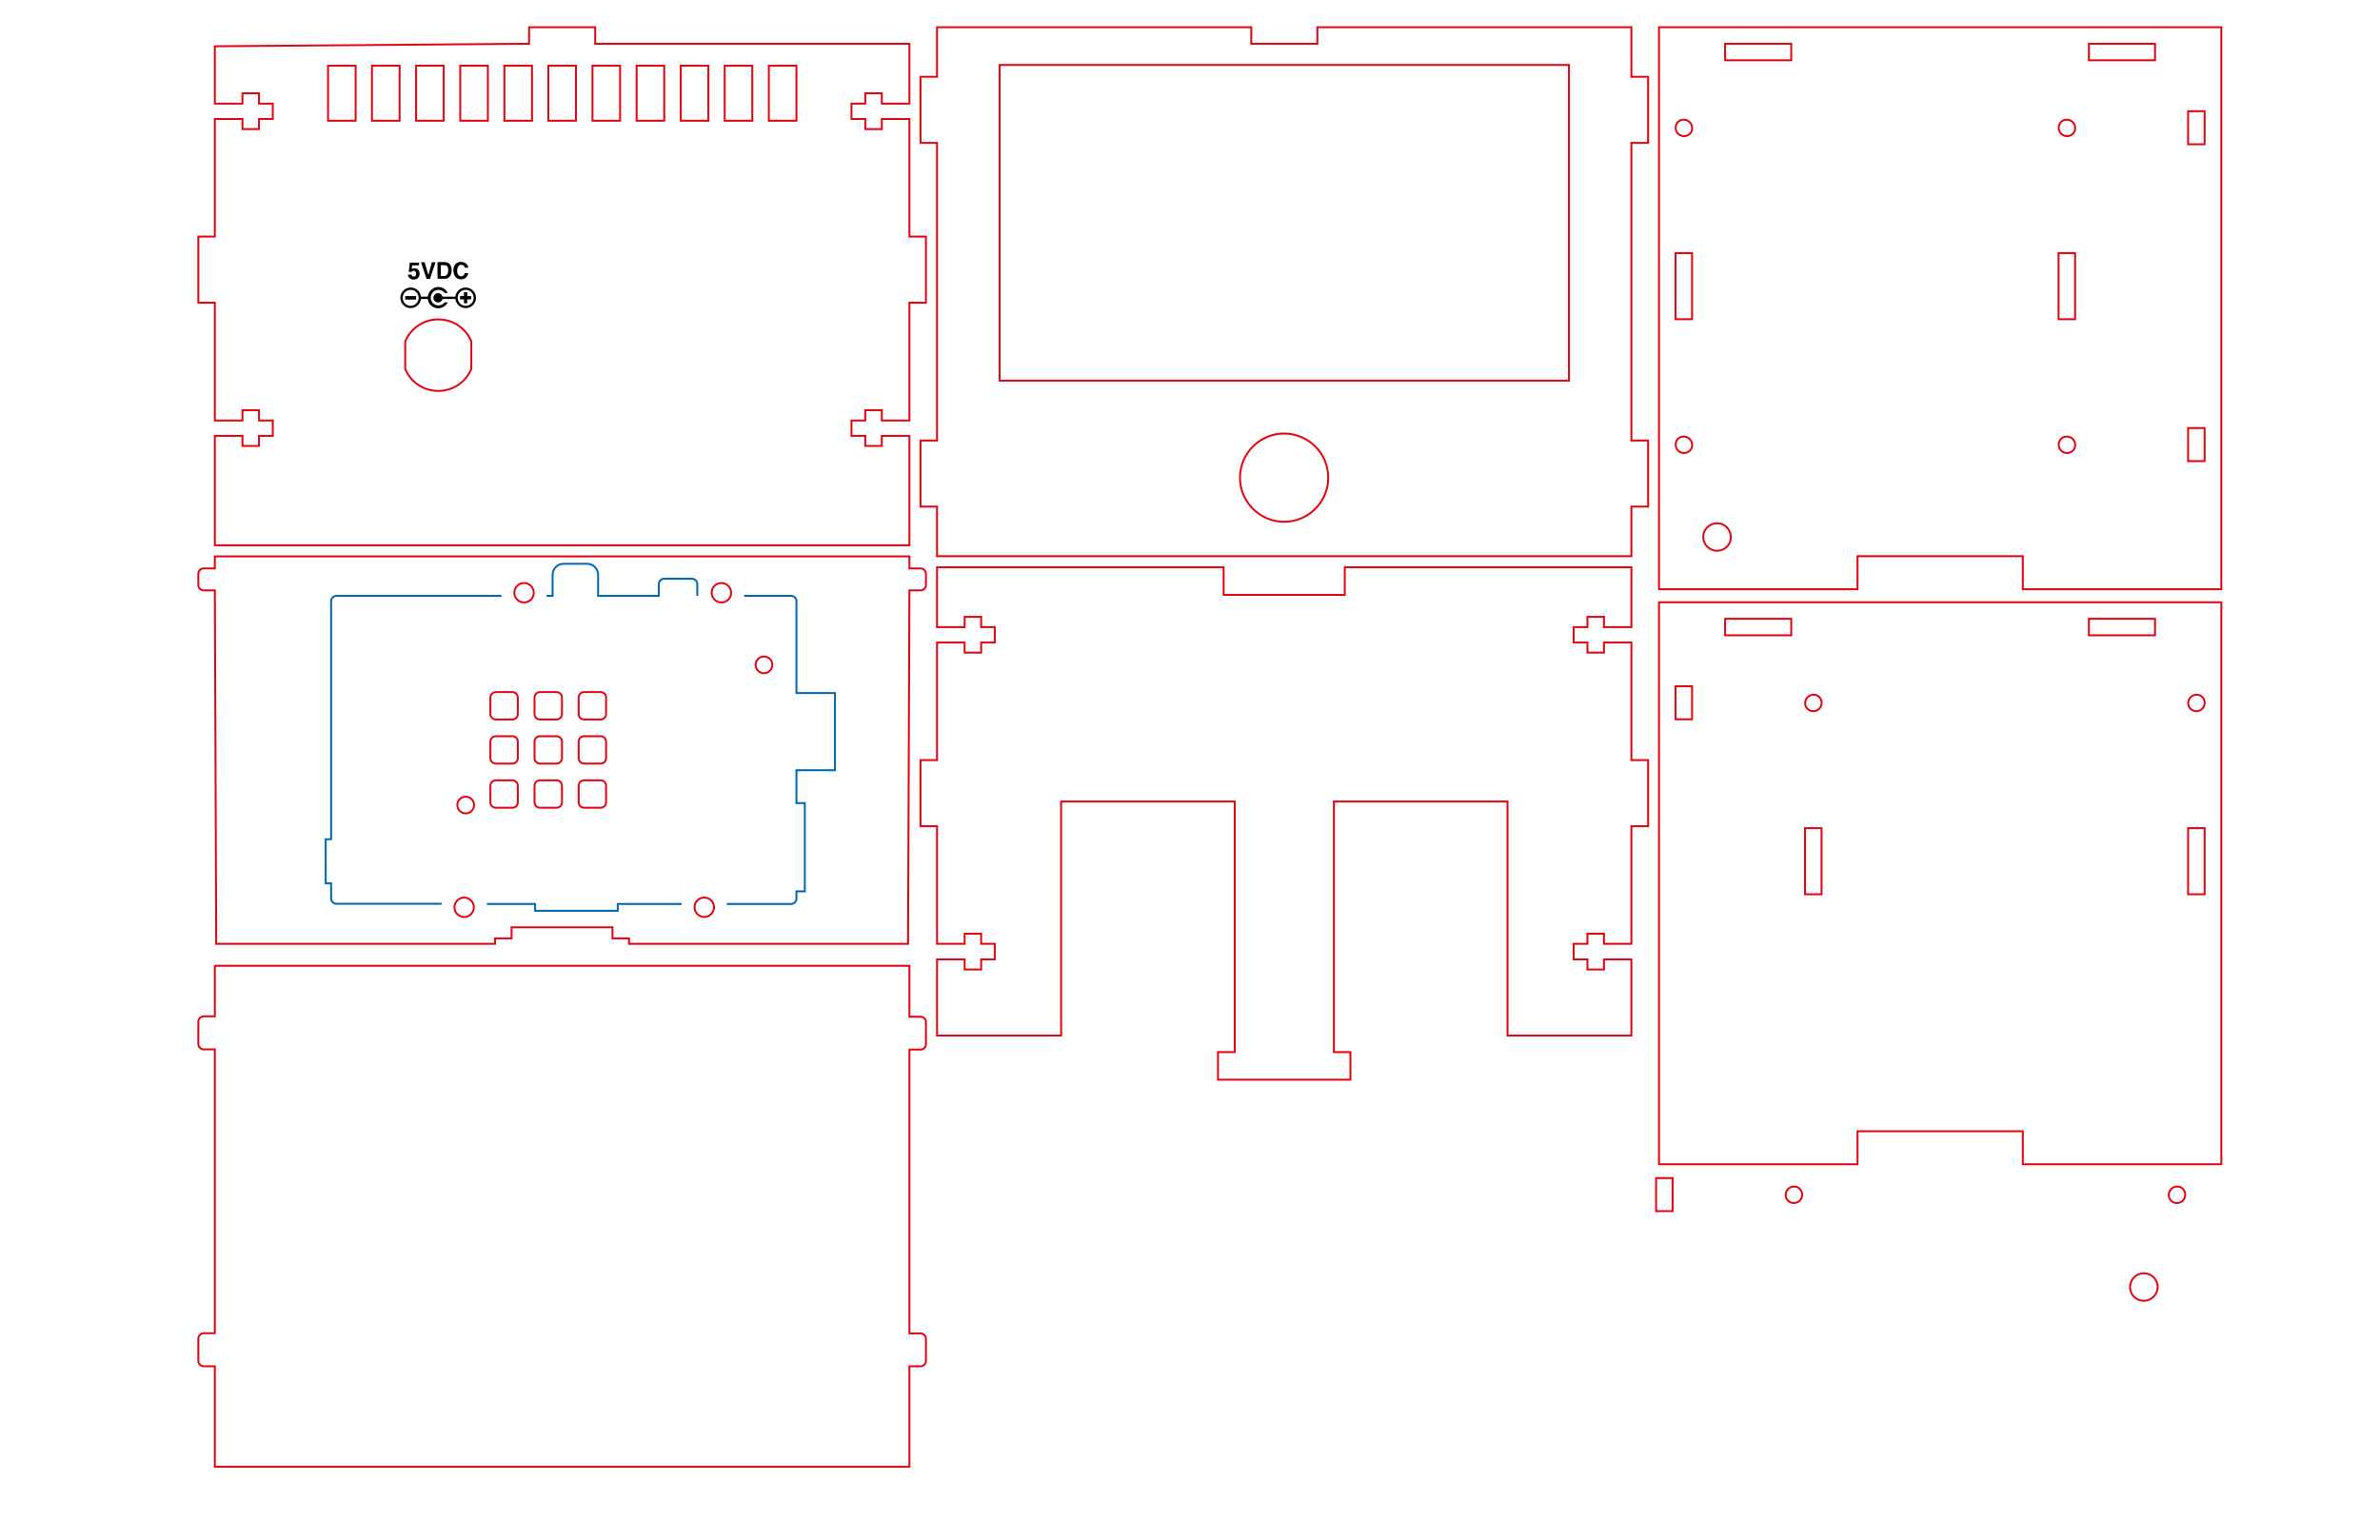
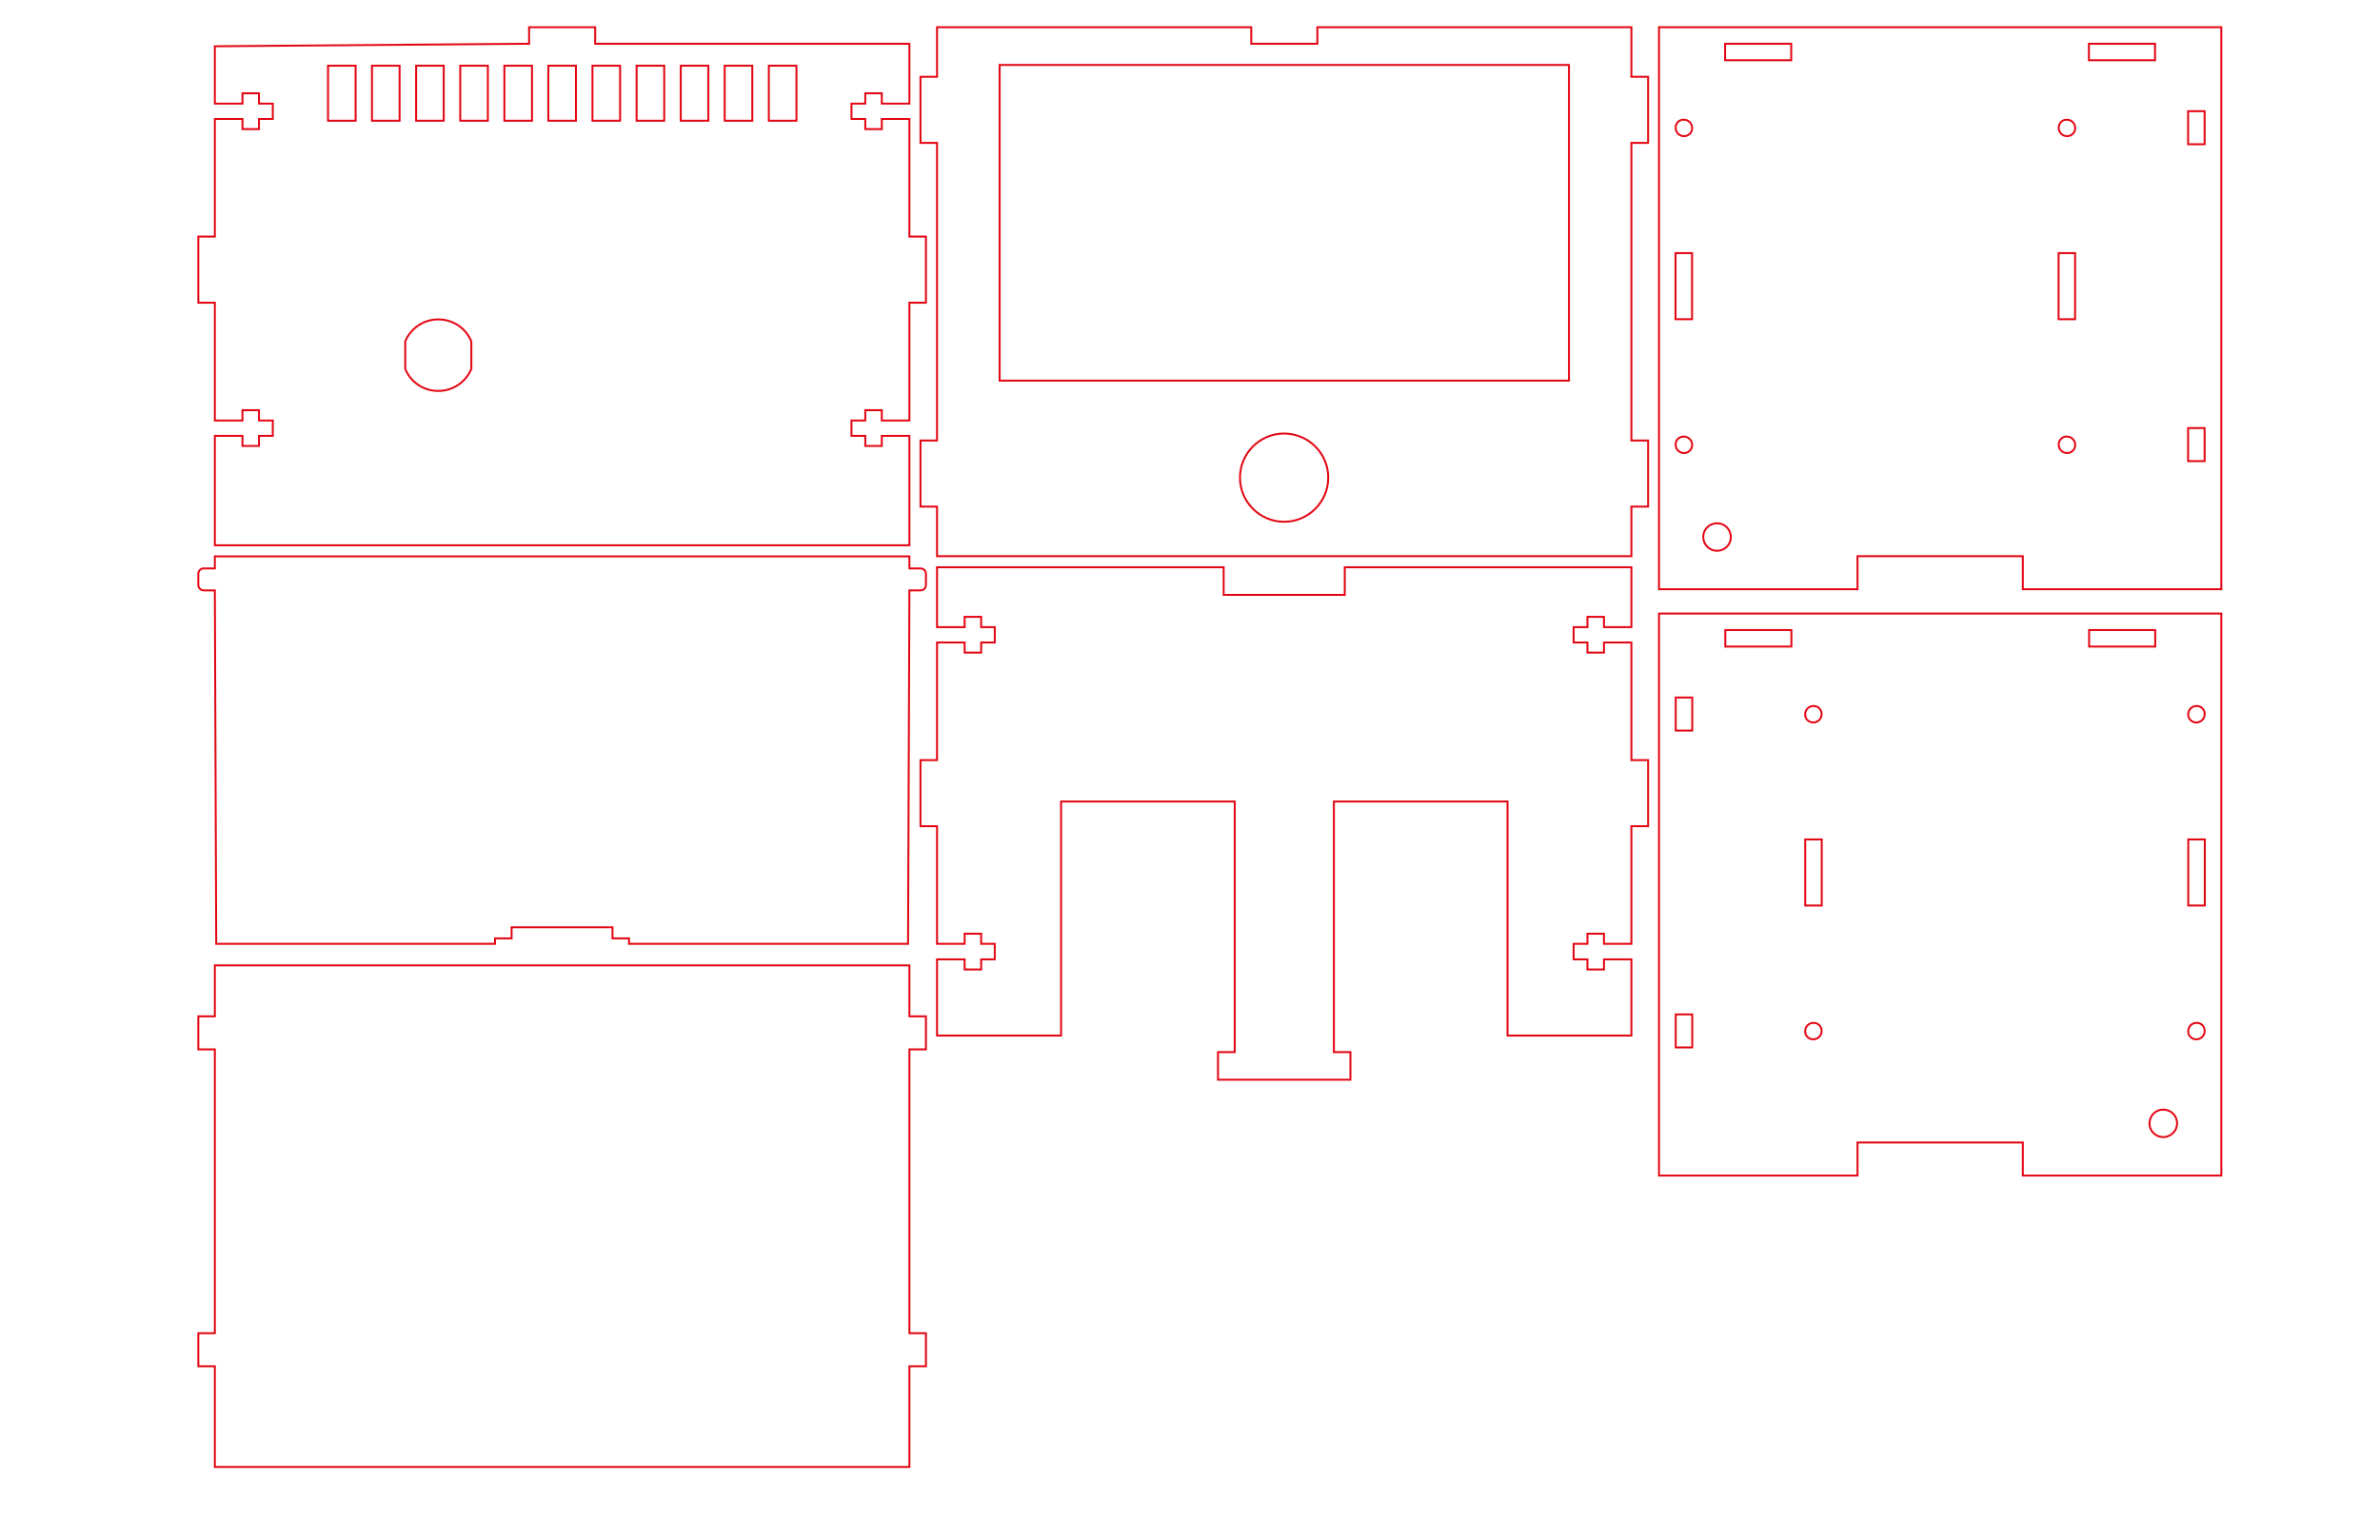
<svg xmlns="http://www.w3.org/2000/svg" version="1.1" id="Layer_1" x="0px" y="0px" viewBox="0 0 1224 792" style="enable-background:new 0 0 1224 792;" xml:space="preserve">
  <style type="text/css">
	.st0{fill:none;stroke:#E30613;}
- 	.st1{fill:none;stroke:#0069B4;stroke-miterlimit:10;}
- 	.st2{fill:none;stroke:#0069B4;}
- 	.st3{fill:none;stroke:#E20613;}
+ 	.st1{fill:none;stroke:#E20613;}
</style>
-   <g>
-     <path class="st0" d="M1142.4,14v289.1h-102.1v-17h-85v17H853.2V14H1142.4z" />
-     <path class="st0" d="M1074.3,22.5h34V31h-34V22.5z" />
-     <path class="st0" d="M887.2,22.5h34V31h-34V22.5z" />
-     <path class="st0" d="M1058.7,130.2h8.5v34h-8.5V130.2z" />
-     <path class="st0" d="M1125.3,220.2h8.5v17h-8.5V220.2z" />
-     <path class="st0" d="M1125.3,57.2h8.5v17h-8.5V57.2z" />
-     <path class="st0" d="M861.7,130.2h8.5v34h-8.5V130.2z" />
-     <path class="st0" d="M1058.8,65.1c-0.4,2.9,2,5.3,4.9,4.9c1.8-0.3,3.3-1.7,3.5-3.5c0.4-2.9-2-5.3-4.9-4.9   C1060.5,61.8,1059.1,63.3,1058.8,65.1z" />
-     <path class="st0" d="M861.8,65.1c-0.4,2.9,2,5.3,4.9,4.9c1.8-0.3,3.3-1.7,3.5-3.5c0.4-2.9-2-5.3-4.9-4.9   C863.5,61.8,862,63.3,861.8,65.1z" />
-     <path class="st0" d="M1058.8,228.1c-0.4,2.9,2,5.3,4.9,4.9c1.8-0.3,3.3-1.7,3.5-3.5c0.4-2.9-2-5.3-4.9-4.9   C1060.5,224.8,1059.1,226.3,1058.8,228.1z" />
-     <path class="st0" d="M861.8,228.1c-0.4,2.9,2,5.3,4.9,4.9c1.8-0.3,3.3-1.7,3.5-3.5c0.4-2.9-2-5.3-4.9-4.9   C863.5,224.8,862,226.3,861.8,228.1z" />
-     <path class="st0" d="M884.4,269.3c-5-0.9-9.3,3.4-8.3,8.3c0.5,2.8,2.8,5,5.6,5.6c5,0.9,9.3-3.4,8.3-8.3   C889.4,272,887.2,269.8,884.4,269.3z" />
-     <path class="st0" d="M297.6,404.2c0-1.6,1.3-2.8,2.8-2.8h8.5c1.6,0,2.8,1.3,2.8,2.8v8.5c0,1.6-1.3,2.8-2.8,2.8h-8.5   c-1.6,0-2.8-1.3-2.8-2.8V404.2z" />
-     <path class="st0" d="M274.9,404.2c0-1.6,1.3-2.8,2.8-2.8h8.5c1.6,0,2.8,1.3,2.8,2.8v8.5c0,1.6-1.3,2.8-2.8,2.8h-8.5   c-1.6,0-2.8-1.3-2.8-2.8V404.2z" />
-     <path class="st0" d="M252.2,404.2c0-1.6,1.3-2.8,2.8-2.8h8.5c1.6,0,2.8,1.3,2.8,2.8v8.5c0,1.6-1.3,2.8-2.8,2.8H255   c-1.6,0-2.8-1.3-2.8-2.8L252.2,404.2z" />
-     <path class="st0" d="M297.6,381.5c0-1.6,1.3-2.8,2.8-2.8h8.5c1.6,0,2.8,1.3,2.8,2.8v8.5c0,1.6-1.3,2.8-2.8,2.8h-8.5   c-1.6,0-2.8-1.3-2.8-2.8V381.5z" />
-     <path class="st0" d="M274.9,381.5c0-1.6,1.3-2.8,2.8-2.8h8.5c1.6,0,2.8,1.3,2.8,2.8v8.5c0,1.6-1.3,2.8-2.8,2.8h-8.5   c-1.6,0-2.8-1.3-2.8-2.8V381.5z" />
-     <path class="st0" d="M252.2,381.5c0-1.6,1.3-2.8,2.8-2.8h8.5c1.6,0,2.8,1.3,2.8,2.8v8.5c0,1.6-1.3,2.8-2.8,2.8H255   c-1.6,0-2.8-1.3-2.8-2.8L252.2,381.5z" />
-     <path class="st0" d="M297.6,358.8c0-1.6,1.3-2.8,2.8-2.8h8.5c1.6,0,2.8,1.3,2.8,2.8v8.5c0,1.6-1.3,2.8-2.8,2.8h-8.5   c-1.6,0-2.8-1.3-2.8-2.8V358.8z" />
-     <path class="st0" d="M274.9,358.8c0-1.6,1.3-2.8,2.8-2.8h8.5c1.6,0,2.8,1.3,2.8,2.8v8.5c0,1.6-1.3,2.8-2.8,2.8h-8.5   c-1.6,0-2.8-1.3-2.8-2.8V358.8z" />
-     <path class="st0" d="M252.2,358.8c0-1.6,1.3-2.8,2.8-2.8h8.5c1.6,0,2.8,1.3,2.8,2.8v8.5c0,1.6-1.3,2.8-2.8,2.8H255   c-1.6,0-2.8-1.3-2.8-2.8L252.2,358.8z" />
-     <path class="st0" d="M467,485.5l0.7-181.8h5.7c1.6,0,2.8-1.3,2.8-2.8v-5.7c0-1.6-1.3-2.8-2.8-2.8h-5.7v-6.2H110.5v6.2h-5.7   c-0.8,0-1.5,0.3-2,0.8s-0.8,1.3-0.8,2v5.7c0,1.6,1.3,2.8,2.8,2.8h5.7l0.7,181.8h143.4v-2.8h8.5V477H315v5.7h8.5v2.8h141.9H467z" />
-     <path class="st0" d="M269.5,299.9c2.7,0,5,2.2,5,5s-2.2,5-5,5c-2.7,0-5-2.2-5-5S266.8,299.9,269.5,299.9z" />
-     <path class="st0" d="M371,299.9c2.7,0,5,2.2,5,5s-2.2,5-5,5c-2.7,0-5-2.2-5-5S368.2,299.9,371,299.9z" />
-     <path class="st0" d="M362.2,461.7c2.7,0,5,2.2,5,5c0,2.7-2.2,5-5,5c-2.7,0-5-2.2-5-5S359.4,461.7,362.2,461.7z" />
-     <path class="st0" d="M238.7,461.7c2.7,0,5,2.2,5,5c0,2.7-2.2,5-5,5c-2.7,0-5-2.2-5-5C233.8,463.9,236,461.7,238.7,461.7z" />
-     <path class="st0" d="M397.2,342c0,2.3-1.9,4.3-4.3,4.3c-2.3,0-4.3-1.9-4.3-4.3c0-2.3,1.9-4.3,4.3-4.3S397.2,339.6,397.2,342z" />
-     <circle class="st0" cx="239.5" cy="414.1" r="4.3" />
-     <path class="st1" d="M257.9,306.5h-84.8c-1.6,0-2.8,1.3-2.8,2.8v122.4h-2.8v22.7h2.8v7.7c0,1.6,1.3,2.8,2.8,2.8h54" />
-     <path class="st1" d="M358.6,306.5v-6c0-1.6-1.3-2.8-2.8-2.8h-14.2c-1.6,0-2.8,1.3-2.8,2.8v6h-31.2v-10.8c0-3.1-2.5-5.7-5.7-5.7h-12   c-3.1,0-5.7,2.5-5.7,5.7v10.8h-3.1" />
-     <path class="st1" d="M250.4,465h24.8v3.5h42.5V465h32.9" />
-     <path class="st2" d="M382.7,306.5h24.1c1.6,0,2.8,1.3,2.8,2.8v47.2h19.8v39.7h-19.8v16.9h4.3v45.4h-4.3v3.7c0,1.6-1.3,2.8-2.8,2.8   h-33" />
-     <path class="st0" d="M467.7,22.5H306.1V14h-34v8.5l-161.6,1.3v29.5h14.2V48h8.5v5.3h7.1v7.9h-7.1v5.2h-8.5v-5.2h-14.2v60.5H102v34   h8.5v60.6h14.2V211h8.5v5.3h7.1v7.9h-7.1v5.2h-8.5v-5.2h-14.2v56.3h357.2v-56.3h-14.2v5.2H445v-5.2h-7.1v-7.9h7.1V211h8.5v5.3h14.2   v-60.6h8.5v-34h-8.5V61.2h-14.2v5.2H445v-5.2h-7.1v-7.9h7.1V48h8.5v5.3h14.2V22.5z" />
-     <path class="st0" d="M242.4,175.6c-2.8-6.7-9.3-11.3-17-11.3s-14.2,4.7-17,11.3v14.2c2.8,6.7,9.3,11.3,17,11.3s14.2-4.7,17-11.3   V175.6z" />
-   </g>
-   <path d="M211.6,141.2c0.1,0.4,0.2,0.6,0.4,0.8s0.5,0.3,0.8,0.3c0.4,0,0.7-0.1,0.9-0.4s0.3-0.7,0.3-1.1s-0.1-0.8-0.3-1.1  s-0.5-0.4-0.9-0.4c-0.2,0-0.4,0-0.5,0.1c-0.3,0.1-0.5,0.3-0.6,0.5l-1.5-0.1l0.6-4.7h4.7v1.4H212l-0.3,1.9c0.3-0.2,0.5-0.3,0.6-0.3  c0.2-0.1,0.5-0.1,0.9-0.1c0.7,0,1.3,0.2,1.8,0.7s0.8,1.2,0.8,2.1c0,0.8-0.3,1.5-0.8,2.1s-1.3,0.9-2.3,0.9c-0.8,0-1.5-0.2-2-0.7  c-0.5-0.4-0.8-1-0.9-1.8L211.6,141.2L211.6,141.2z" />
-   <path d="M222.1,134.9h1.9l-2.9,8.6h-1.7l-2.9-8.6h1.9l1.9,6.6L222.1,134.9z" />
-   <path d="M230,135c0.6,0.2,1.1,0.6,1.5,1.1c0.3,0.4,0.5,0.9,0.6,1.4s0.2,1,0.2,1.4c0,1.1-0.2,2.1-0.7,2.9c-0.6,1.1-1.6,1.6-2.9,1.6  H225v-8.6h3.7C229.2,134.9,229.6,134.9,230,135L230,135z M226.7,136.4v5.6h1.7c0.9,0,1.4-0.4,1.8-1.3c0.2-0.5,0.3-1,0.3-1.6  c0-0.9-0.1-1.6-0.4-2c-0.3-0.5-0.8-0.7-1.6-0.7H226.7z" />
-   <path d="M234.3,135.8c0.7-0.7,1.6-1.1,2.7-1.1c1.4,0,2.5,0.5,3.2,1.4c0.4,0.5,0.6,1.1,0.6,1.6H239c-0.1-0.4-0.3-0.7-0.4-0.9  c-0.3-0.4-0.8-0.6-1.4-0.6s-1.2,0.3-1.5,0.8s-0.6,1.3-0.6,2.2c0,1,0.2,1.7,0.6,2.2s0.9,0.7,1.5,0.7s1.1-0.2,1.4-0.6  c0.2-0.2,0.3-0.6,0.4-1h1.8c-0.2,0.9-0.5,1.7-1.2,2.3c-0.6,0.6-1.5,0.9-2.4,0.9c-1.2,0-2.2-0.4-2.9-1.2s-1.1-1.9-1.1-3.3  C233.1,137.7,233.5,136.6,234.3,135.8L234.3,135.8z" />
-   <path d="M220,152.6h-3.5c-0.3-2.6-2.5-4.7-5.3-4.7c-2.9,0-5.3,2.4-5.3,5.3s2.4,5.3,5.3,5.3c2.7,0,5-2.1,5.3-4.7h3.5  c0.3,2.7,2.6,4.8,5.4,4.8c2.1,0,4-1.3,4.9-3.1h-1.6c-0.7,1-1.9,1.6-3.2,1.6c-2.2,0-4-1.8-4-4s1.8-4,4-4c1.3,0,2.5,0.7,3.2,1.6h1.6  c-0.9-1.8-2.7-3.1-4.9-3.1C222.6,147.7,220.3,149.9,220,152.6L220,152.6z M211.2,157.3c-2.3,0-4.1-1.8-4.1-4.1s1.8-4.1,4.1-4.1  s4.1,1.8,4.1,4.1C215.3,155.4,213.5,157.3,211.2,157.3z" />
-   <path d="M234.2,152.6h-6.6c-0.3-1-1.2-1.8-2.3-1.8c-1.3,0-2.4,1.1-2.4,2.4s1.1,2.4,2.4,2.4c1.1,0,2-0.8,2.3-1.8h6.6  c0.3,2.6,2.5,4.7,5.3,4.7c2.9,0,5.3-2.4,5.3-5.3s-2.4-5.3-5.3-5.3C236.7,147.9,234.5,149.9,234.2,152.6L234.2,152.6z M243.6,153.2  c0,2.3-1.8,4.1-4.1,4.1s-4.1-1.8-4.1-4.1s1.8-4.1,4.1-4.1C241.7,149,243.6,150.9,243.6,153.2z" />
-   <path d="M208.4,152.3h5.6v1.8h-5.6V152.3z" />
-   <path d="M238.6,150.3v2h-2v1.7h2v2h1.7v-2h2v-1.7h-2v-2H238.6z" />
+   <path class="st0" d="M1142.4,14v289.1h-102.1v-17h-85v17H853.2V14H1142.4z" />
+   <path class="st0" d="M1074.3,22.5h34V31h-34V22.5z" />
+   <path class="st0" d="M887.2,22.5h34V31h-34V22.5z" />
+   <path class="st0" d="M1058.7,130.2h8.5v34h-8.5V130.2z" />
+   <path class="st0" d="M1125.3,220.2h8.5v17h-8.5V220.2z" />
+   <path class="st0" d="M1125.3,57.2h8.5v17h-8.5V57.2z" />
+   <path class="st0" d="M861.7,130.2h8.5v34h-8.5V130.2z" />
+   <path class="st0" d="M1058.8,65.1c-0.4,2.9,2,5.3,4.9,4.9c1.8-0.3,3.3-1.7,3.5-3.5c0.4-2.9-2-5.3-4.9-4.9  C1060.5,61.8,1059.1,63.3,1058.8,65.1z" />
+   <path class="st0" d="M861.8,65.1c-0.4,2.9,2,5.3,4.9,4.9c1.8-0.3,3.3-1.7,3.5-3.5c0.4-2.9-2-5.3-4.9-4.9  C863.5,61.8,862,63.3,861.8,65.1z" />
+   <path class="st0" d="M1058.8,228.1c-0.4,2.9,2,5.3,4.9,4.9c1.8-0.3,3.3-1.7,3.5-3.5c0.4-2.9-2-5.3-4.9-4.9  C1060.5,224.8,1059.1,226.3,1058.8,228.1z" />
+   <path class="st0" d="M861.8,228.1c-0.4,2.9,2,5.3,4.9,4.9c1.8-0.3,3.3-1.7,3.5-3.5c0.4-2.9-2-5.3-4.9-4.9  C863.5,224.8,862,226.3,861.8,228.1z" />
+   <path class="st0" d="M884.4,269.3c-5-0.9-9.3,3.4-8.3,8.3c0.5,2.8,2.8,5,5.6,5.6c5,0.9,9.3-3.4,8.3-8.3  C889.4,272,887.2,269.8,884.4,269.3z" />
+   <path class="st0" d="M467,485.5l0.7-181.8h5.7c1.6,0,2.8-1.3,2.8-2.8v-5.7c0-1.6-1.3-2.8-2.8-2.8h-5.7v-6.2H110.5v6.2h-5.7  c-0.8,0-1.5,0.3-2,0.8s-0.8,1.3-0.8,2v5.7c0,1.6,1.3,2.8,2.8,2.8h5.7l0.7,181.8h143.4v-2.8h8.5V477H315v5.7h8.5v2.8h141.9H467z" />
+   <path class="st0" d="M467.7,22.5H306.1V14h-34v8.5l-161.6,1.3v29.5h14.2V48h8.5v5.3h7.1v7.9h-7.1v5.2h-8.5v-5.2h-14.2v60.5H102v34  h8.5v60.6h14.2V211h8.5v5.3h7.1v7.9h-7.1v5.2h-8.5v-5.2h-14.2v56.3h357.2v-56.3h-14.2v5.2H445v-5.2h-7.1v-7.9h7.1V211h8.5v5.3h14.2  v-60.6h8.5v-34h-8.5V61.2h-14.2v5.2H445v-5.2h-7.1v-7.9h7.1V48h8.5v5.3h14.2V22.5z" />
+   <path class="st0" d="M242.4,175.6c-2.8-6.7-9.3-11.3-17-11.3s-14.2,4.7-17,11.3v14.2c2.8,6.7,9.3,11.3,17,11.3s14.2-4.7,17-11.3  V175.6z" />
  <path class="st0" d="M168.7,33.8h14.2v28.3h-14.2V33.8z" />
  <path class="st0" d="M191.3,33.8h14.2v28.3h-14.2V33.8z" />
  <path class="st0" d="M214,33.8h14.2v28.3H214V33.8z" />
  <path class="st0" d="M236.7,33.8h14.2v28.3h-14.2V33.8z" />
  <path class="st0" d="M259.4,33.8h14.2v28.3h-14.2L259.4,33.8z" />
  <path class="st0" d="M282,33.8h14.2v28.3H282V33.8z" />
  <path class="st0" d="M304.7,33.8h14.2v28.3h-14.2V33.8z" />
  <path class="st0" d="M327.4,33.8h14.2v28.3h-14.2V33.8z" />
  <path class="st0" d="M350.1,33.8h14.2v28.3h-14.2V33.8z" />
  <path class="st0" d="M372.7,33.8h14.2v28.3h-14.2V33.8z" />
  <path class="st0" d="M395.4,33.8h14.2v28.3h-14.2V33.8z" />
  <path class="st0" d="M691.6,291.8H839v30.8h-14.1v-5.3h-8.5v5.3h-7.1v7.9h7.1v5.2h8.5v-5.2H839V391h8.6v34H839v60.5h-14.1v-5.2h-8.5  v5.2h-7.1v8h7.1v5.2h8.5v-5.2H839v39.2h-63.7V412.3H686v128.9h8.5v14.2h-68.1v-14.2h8.6V412.3h-89.3v120.4h-63.8v-39.2h14.2v5.2h8.5  v-5.2h7v-8h-7v-5.2h-8.5v5.2h-14.2V425h-8.5v-34h8.5v-60.5h14.2v5.2h8.5v-5.2h7v-7.9h-7v-5.3h-8.5v5.3h-14.2v-30.8h147.4V306h62.3  L691.6,291.8z" />
  <path class="st0" d="M481.9,286.1H839v-25.5h8.6v-34H839V73.5h8.6v-34H839V14H677.5v8.5h-34V14H481.9v25.5h-8.5v34h8.5v153.1h-8.5  v34h8.5V286.1z" />
  <path class="st0" d="M683.1,245.7c0,12.5-10.2,22.7-22.7,22.7s-22.7-10.2-22.7-22.7s10.2-22.7,22.7-22.7  C673,223.1,683.1,233.2,683.1,245.7z" />
  <path class="st0" d="M514.1,33.4h292.8v162.4H514.1L514.1,33.4z" />
-   <path class="st0" d="M853.2,309.8v289.1h102.1v-17h85v17h102.1V309.8L853.2,309.8z" />
-   <path class="st0" d="M887.2,318.3h34v8.5h-34V318.3z" />
-   <path class="st0" d="M1074.3,318.3h34v8.5h-34V318.3z" />
-   <path class="st0" d="M928.3,426h8.5v34h-8.5V426z" />
-   <path class="st0" d="M851.7,606h8.5v17h-8.5V606z" />
-   <path class="st0" d="M861.7,353h8.5v17h-8.5V353z" />
-   <path class="st0" d="M1125.3,426h8.5v34h-8.5V426z" />
-   <path class="st0" d="M936.8,360.9c0.4,2.9-2,5.3-4.9,4.9c-1.8-0.3-3.3-1.7-3.5-3.5c-0.4-2.9,2-5.3,4.9-4.9  C935.1,357.6,936.5,359.1,936.8,360.9z" />
-   <path class="st0" d="M1133.8,360.9c0.4,2.9-2,5.3-4.9,4.9c-1.8-0.3-3.3-1.7-3.5-3.5c-0.4-2.9,2-5.3,4.9-4.9  C1132.1,357.6,1133.5,359.1,1133.8,360.9z" />
-   <path class="st0" d="M926.8,613.9c0.4,2.9-2,5.3-4.9,4.9c-1.8-0.3-3.3-1.7-3.5-3.5c-0.4-2.9,2-5.3,4.9-4.9  C925.1,610.6,926.5,612.1,926.8,613.9z" />
-   <path class="st0" d="M1123.8,613.9c0.4,2.9-2,5.3-4.9,4.9c-1.8-0.3-3.3-1.7-3.5-3.5c-0.4-2.9,2-5.3,4.9-4.9  C1122.1,610.6,1123.5,612.1,1123.8,613.9z" />
-   <path class="st0" d="M1101.2,655.1c5-0.9,9.3,3.4,8.3,8.3c-0.5,2.8-2.8,5-5.6,5.6c-5,0.9-9.3-3.4-8.3-8.3  C1096.2,657.8,1098.4,655.6,1101.2,655.1z" />
  <g>
-     <path class="st3" d="M110.5,496.6v26.2h-5.7c-1.6,0-2.8,1.3-2.8,2.8V537c0,1.6,1.3,2.8,2.8,2.8h5.7v146h-5.7   c-1.6,0-2.8,1.3-2.8,2.8V700c0,1.6,1.3,2.8,2.8,2.8h5.7l0,51.7h357.2v-51.7h5.7c1.6,0,2.8-1.3,2.8-2.8v-11.3c0-1.6-1.3-2.8-2.8-2.8   h-5.7v-146h5.7c1.6,0,2.8-1.3,2.8-2.8v-11.3c0-1.6-1.3-2.8-2.8-2.8h-5.7v-26.2H110.5z" />
-     <path class="st3" d="M207.5,637" />
-     <path class="st3" d="M207.5,637" />
-     <path class="st3" d="M361.9,638.7" />
-     <path class="st3" d="M361.9,638.7" />
-     <path class="st3" d="M312.4,598.8" />
-     <path class="st3" d="M312.4,598.8" />
-     <path class="st3" d="M289.1,688" />
-     <path class="st3" d="M289.1,688" />
+     <polygon class="st1" points="110.5,496.6 110.5,522.8 102,522.8 102,539.8 110.5,539.8 110.5,685.8 102,685.8 102,702.8    110.5,702.8 110.5,754.6 467.7,754.6 467.7,702.8 476.2,702.8 476.2,685.8 467.7,685.8 467.7,539.8 476.2,539.8 476.2,522.8    467.7,522.8 467.7,496.6  " />
+     <path class="st1" d="M207.5,637" />
+     <path class="st1" d="M207.5,637" />
+     <path class="st1" d="M361.9,638.7" />
+     <path class="st1" d="M361.9,638.7" />
+     <path class="st1" d="M312.4,598.8" />
+     <path class="st1" d="M312.4,598.8" />
+     <path class="st1" d="M289.1,688" />
+     <path class="st1" d="M289.1,688" />
  </g>
+   <path class="st0" d="M1142.4,315.6v289.1h-102.1v-17h-85v17H853.2V315.6H1142.4z" />
+   <path class="st0" d="M921.3,332.6h-34v-8.5h34V332.6z" />
+   <path class="st0" d="M1108.4,332.6h-34v-8.5h34V332.6z" />
+   <path class="st0" d="M936.9,465.8h-8.5v-34h8.5V465.8z" />
+   <path class="st0" d="M870.3,538.8h-8.5v-17h8.5V538.8z" />
+   <path class="st0" d="M870.3,375.8h-8.5v-17h8.5V375.8z" />
+   <path class="st0" d="M1133.9,465.8h-8.5l0-34h8.5L1133.9,465.8z" />
+   <path class="st0" d="M933.3,363.2c-2.9-0.4-5.3,2-4.9,4.9c0.2,1.8,1.7,3.2,3.5,3.5c2.9,0.4,5.3-2,4.9-4.9  C936.5,364.9,935.1,363.4,933.3,363.2z" />
+   <path class="st0" d="M1130.3,363.2c-2.9-0.4-5.3,2-4.9,4.9c0.2,1.8,1.7,3.2,3.5,3.5c2.9,0.4,5.3-2,4.9-4.9  C1133.6,364.9,1132.1,363.4,1130.3,363.2z" />
+   <path class="st0" d="M933.3,526.2c-2.9-0.4-5.3,2-4.9,4.9c0.2,1.8,1.7,3.2,3.5,3.5c2.9,0.4,5.3-2,4.9-4.9  C936.5,527.9,935.1,526.4,933.3,526.2z" />
+   <path class="st0" d="M1130.3,526.2c-2.9-0.4-5.3,2-4.9,4.9c0.2,1.8,1.7,3.2,3.5,3.5c2.9,0.4,5.3-2,4.9-4.9  C1133.6,527.9,1132.1,526.4,1130.3,526.2z" />
+   <path class="st0" d="M1105.6,576.5c-1,4.9,3.3,9.2,8.3,8.3c2.8-0.6,5.1-2.8,5.6-5.6c1-4.9-3.3-9.2-8.3-8.3  C1108.4,571.4,1106.2,573.6,1105.6,576.5z" />
</svg>
